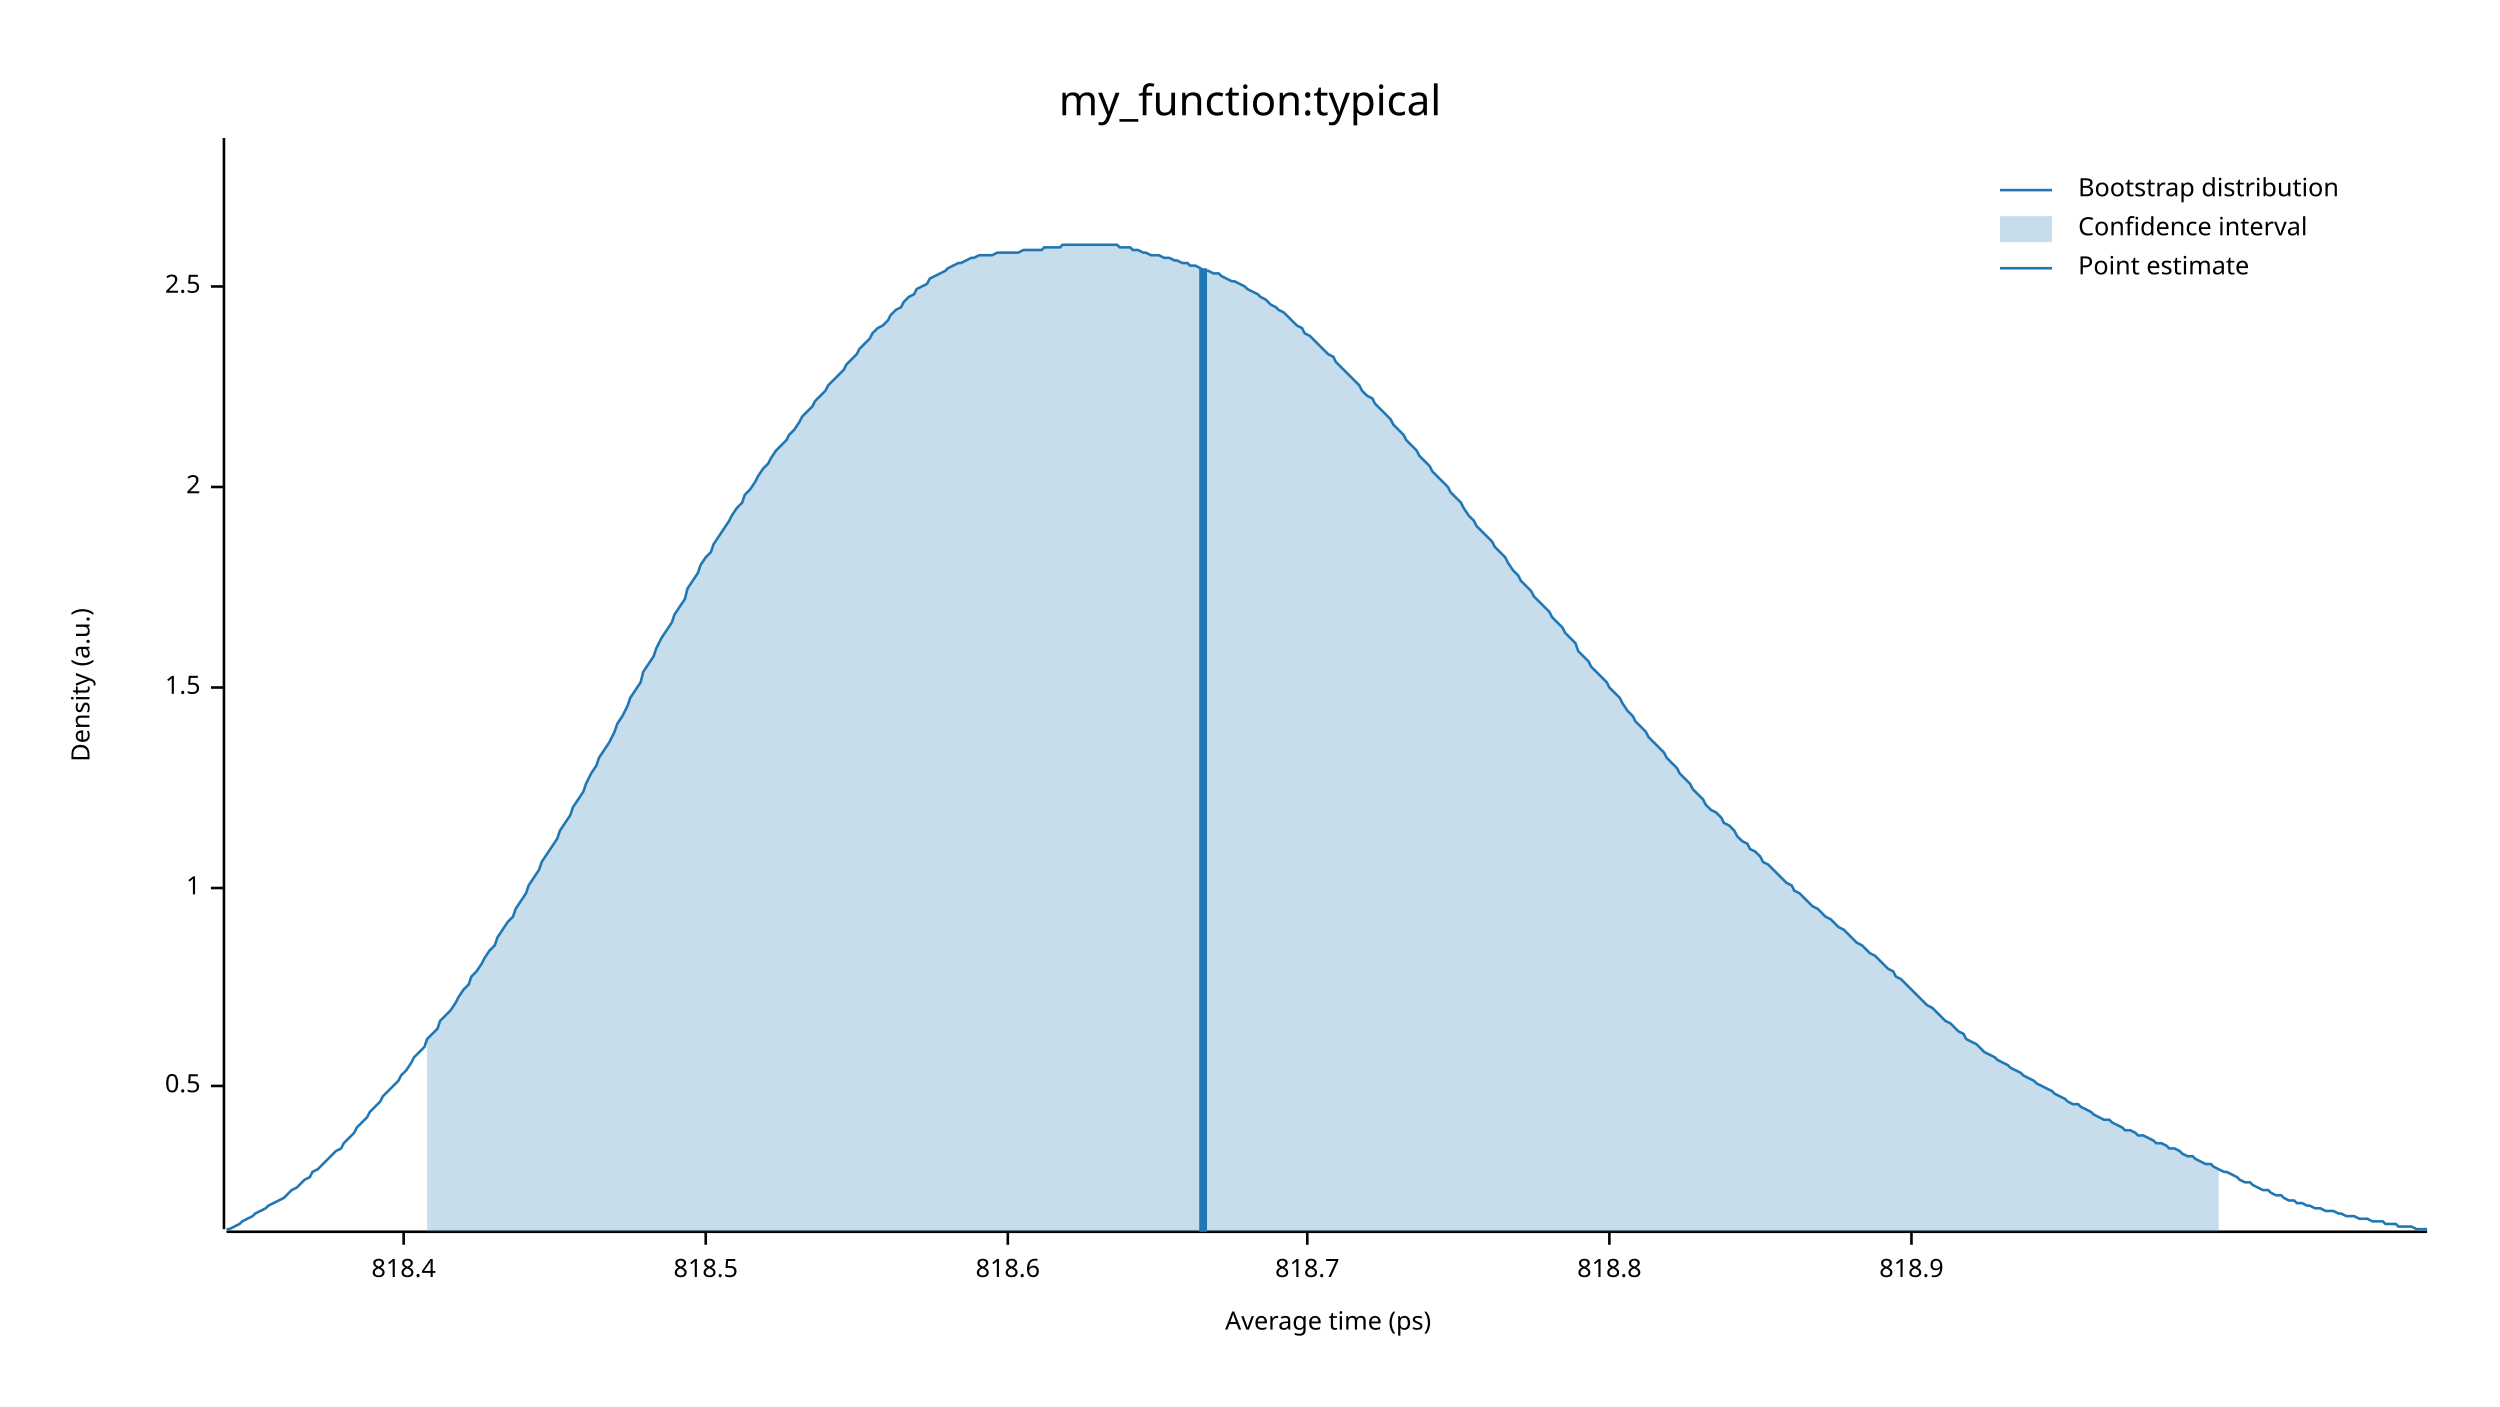
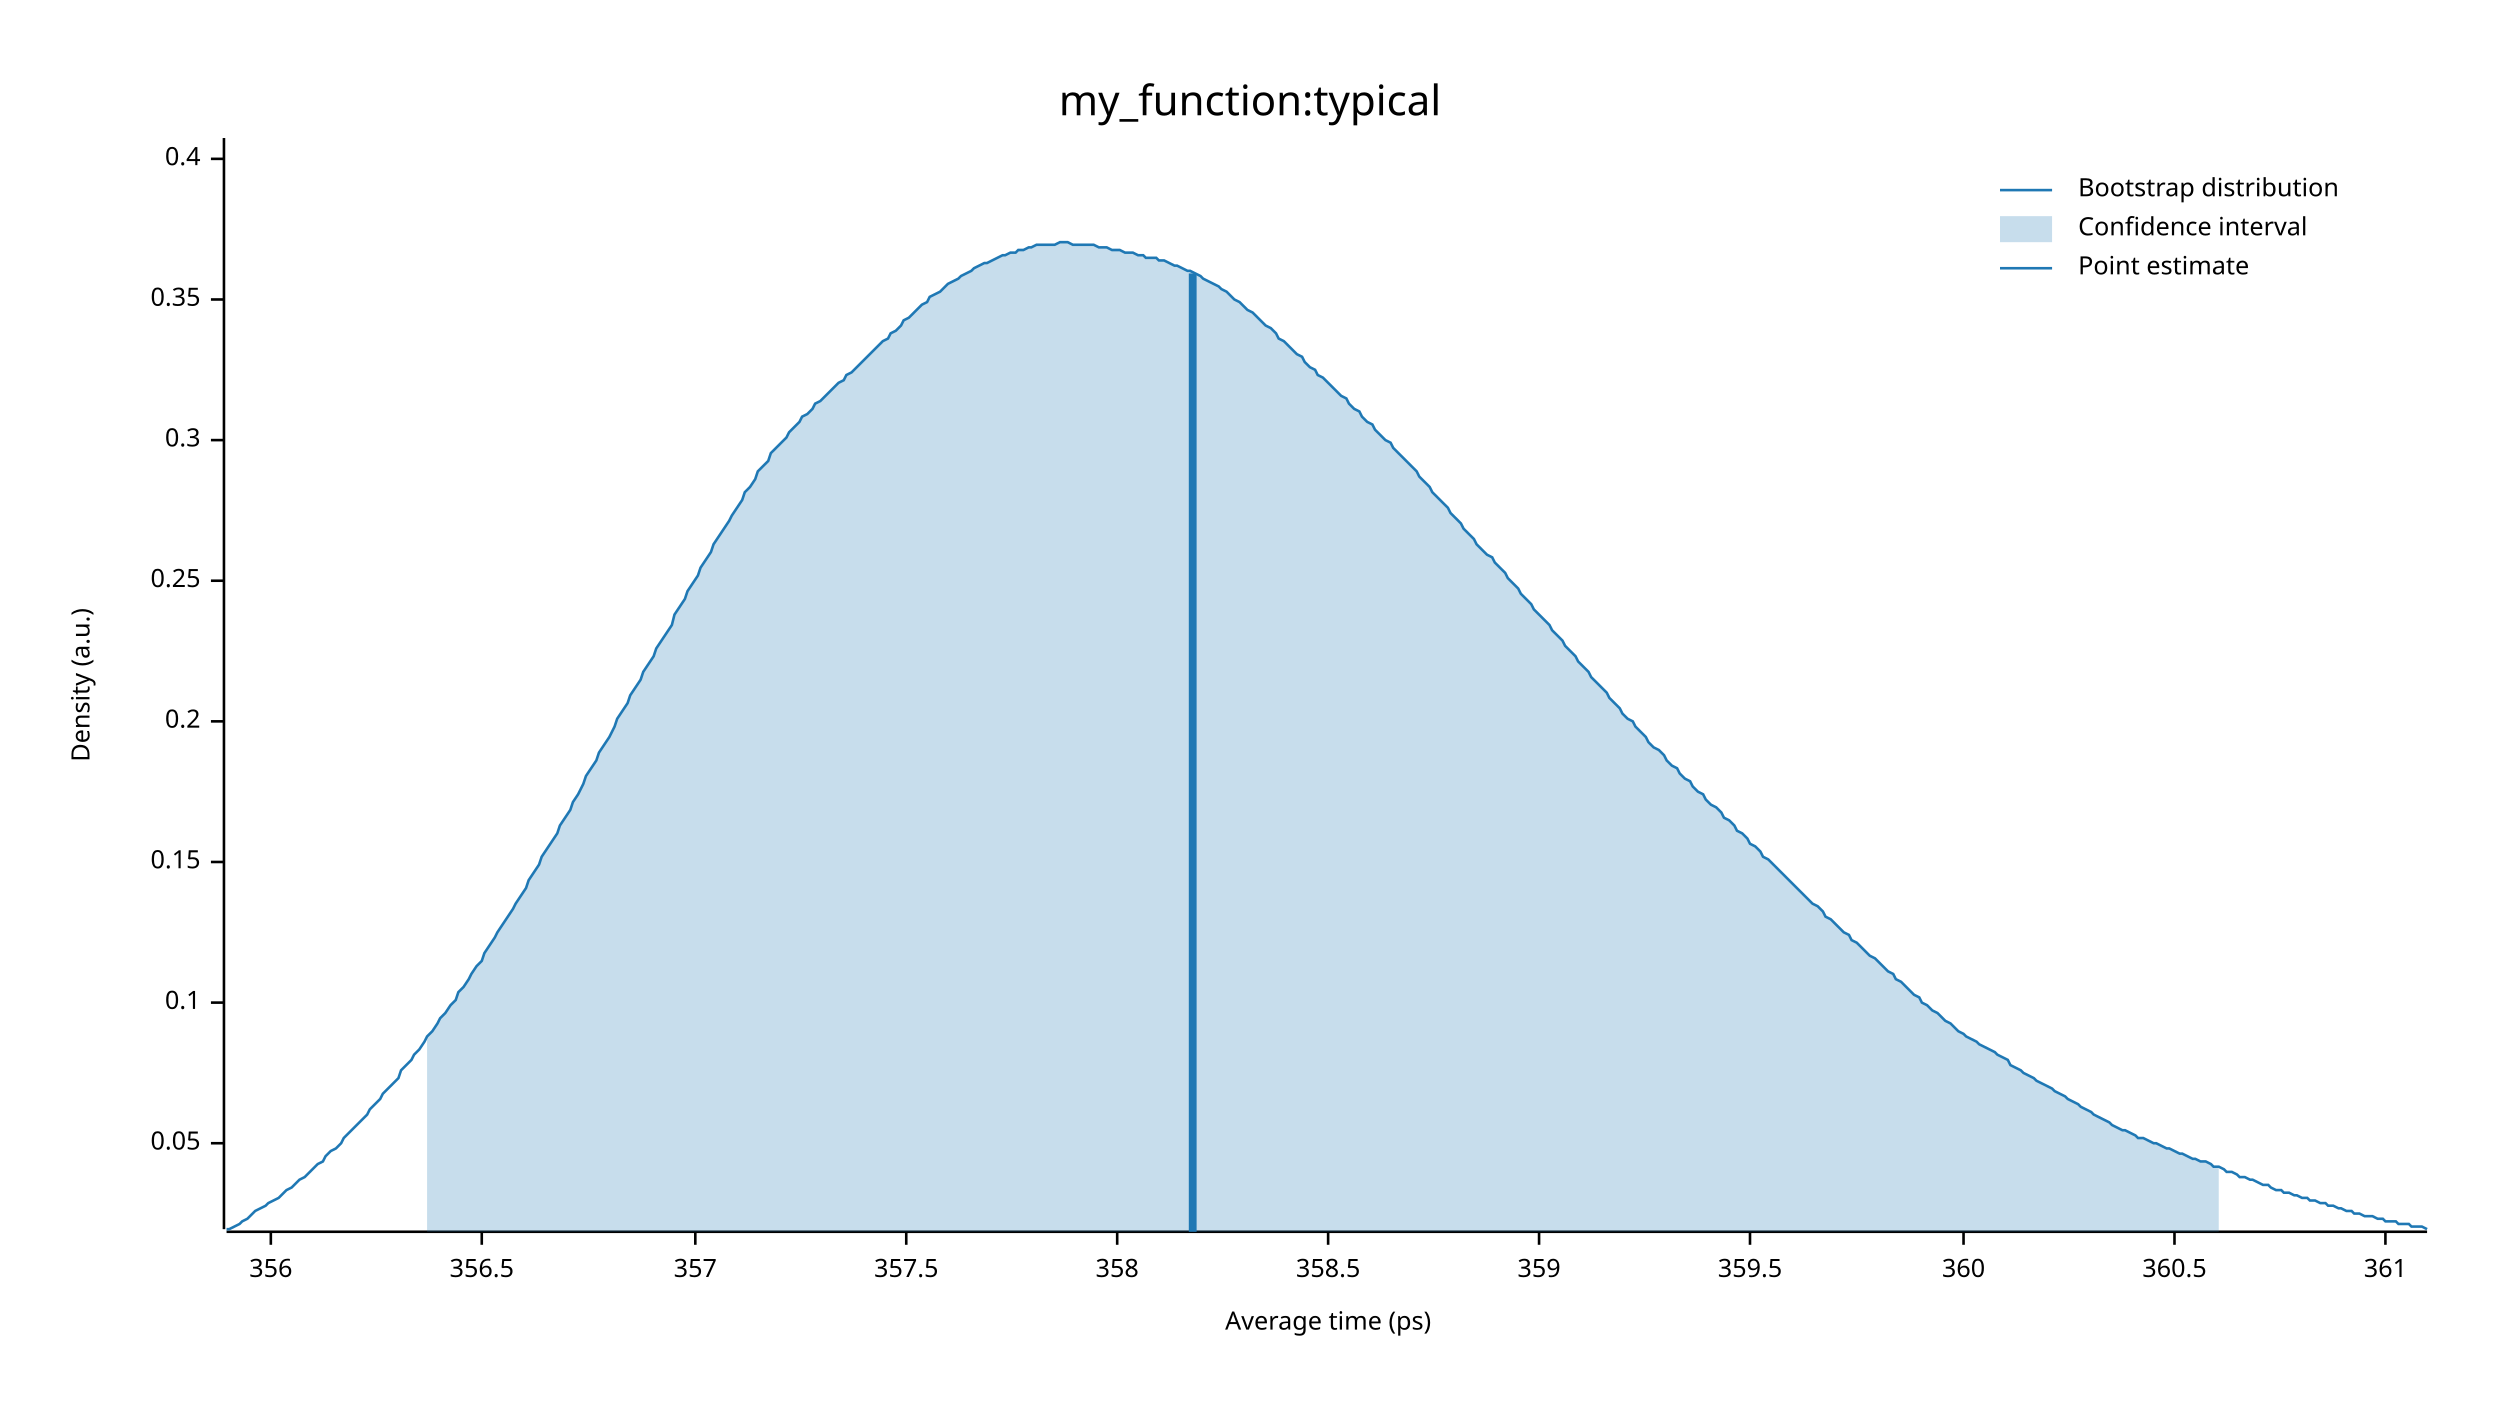
<svg xmlns="http://www.w3.org/2000/svg" width="960" height="540" viewBox="0 0 960 540">
  <text x="480" y="32" dy="0.76em" text-anchor="middle" font-family="sans-serif" font-size="16.129" opacity="1" fill="#000000">
my_function:typical
</text>
  <text x="27" y="263" dy="0.76em" text-anchor="middle" font-family="sans-serif" font-size="9.677" opacity="1" fill="#000000" transform="rotate(270, 27, 263)">
Density (a.u.)
</text>
  <text x="510" y="513" dy="-0.5ex" text-anchor="middle" font-family="sans-serif" font-size="9.677" opacity="1" fill="#000000">
Average time (ps)
</text>
  <polyline fill="none" opacity="1" stroke="#000000" stroke-width="1" points="86,53 86,472 " />
-   <text x="77" y="417" dy="0.5ex" text-anchor="end" font-family="sans-serif" font-size="9.677" opacity="1" fill="#000000">
- 0.5
+   <text x="77" y="439" dy="0.5ex" text-anchor="end" font-family="sans-serif" font-size="9.677" opacity="1" fill="#000000">
+ 0.05
</text>
-   <polyline fill="none" opacity="1" stroke="#000000" stroke-width="1" points="81,417 86,417 " />
-   <text x="77" y="341" dy="0.5ex" text-anchor="end" font-family="sans-serif" font-size="9.677" opacity="1" fill="#000000">
- 1
+   <polyline fill="none" opacity="1" stroke="#000000" stroke-width="1" points="81,439 86,439 " />
+   <text x="77" y="385" dy="0.5ex" text-anchor="end" font-family="sans-serif" font-size="9.677" opacity="1" fill="#000000">
+ 0.1
</text>
-   <polyline fill="none" opacity="1" stroke="#000000" stroke-width="1" points="81,341 86,341 " />
-   <text x="77" y="264" dy="0.5ex" text-anchor="end" font-family="sans-serif" font-size="9.677" opacity="1" fill="#000000">
- 1.5
+   <polyline fill="none" opacity="1" stroke="#000000" stroke-width="1" points="81,385 86,385 " />
+   <text x="77" y="331" dy="0.5ex" text-anchor="end" font-family="sans-serif" font-size="9.677" opacity="1" fill="#000000">
+ 0.15
</text>
-   <polyline fill="none" opacity="1" stroke="#000000" stroke-width="1" points="81,264 86,264 " />
-   <text x="77" y="187" dy="0.5ex" text-anchor="end" font-family="sans-serif" font-size="9.677" opacity="1" fill="#000000">
- 2
+   <polyline fill="none" opacity="1" stroke="#000000" stroke-width="1" points="81,331 86,331 " />
+   <text x="77" y="277" dy="0.5ex" text-anchor="end" font-family="sans-serif" font-size="9.677" opacity="1" fill="#000000">
+ 0.2
</text>
-   <polyline fill="none" opacity="1" stroke="#000000" stroke-width="1" points="81,187 86,187 " />
-   <text x="77" y="110" dy="0.5ex" text-anchor="end" font-family="sans-serif" font-size="9.677" opacity="1" fill="#000000">
- 2.5
+   <polyline fill="none" opacity="1" stroke="#000000" stroke-width="1" points="81,277 86,277 " />
+   <text x="77" y="223" dy="0.5ex" text-anchor="end" font-family="sans-serif" font-size="9.677" opacity="1" fill="#000000">
+ 0.25
</text>
-   <polyline fill="none" opacity="1" stroke="#000000" stroke-width="1" points="81,110 86,110 " />
+   <polyline fill="none" opacity="1" stroke="#000000" stroke-width="1" points="81,223 86,223 " />
+   <text x="77" y="169" dy="0.5ex" text-anchor="end" font-family="sans-serif" font-size="9.677" opacity="1" fill="#000000">
+ 0.3
+ </text>
+   <polyline fill="none" opacity="1" stroke="#000000" stroke-width="1" points="81,169 86,169 " />
+   <text x="77" y="115" dy="0.5ex" text-anchor="end" font-family="sans-serif" font-size="9.677" opacity="1" fill="#000000">
+ 0.35
+ </text>
+   <polyline fill="none" opacity="1" stroke="#000000" stroke-width="1" points="81,115 86,115 " />
+   <text x="77" y="61" dy="0.5ex" text-anchor="end" font-family="sans-serif" font-size="9.677" opacity="1" fill="#000000">
+ 0.4
+ </text>
+   <polyline fill="none" opacity="1" stroke="#000000" stroke-width="1" points="81,61 86,61 " />
  <polyline fill="none" opacity="1" stroke="#000000" stroke-width="1" points="87,473 932,473 " />
-   <text x="155" y="483" dy="0.76em" text-anchor="middle" font-family="sans-serif" font-size="9.677" opacity="1" fill="#000000">
- 818.4
+   <text x="104" y="483" dy="0.76em" text-anchor="middle" font-family="sans-serif" font-size="9.677" opacity="1" fill="#000000">
+ 356
</text>
-   <polyline fill="none" opacity="1" stroke="#000000" stroke-width="1" points="155,473 155,478 " />
-   <text x="271" y="483" dy="0.76em" text-anchor="middle" font-family="sans-serif" font-size="9.677" opacity="1" fill="#000000">
- 818.5
+   <polyline fill="none" opacity="1" stroke="#000000" stroke-width="1" points="104,473 104,478 " />
+   <text x="185" y="483" dy="0.76em" text-anchor="middle" font-family="sans-serif" font-size="9.677" opacity="1" fill="#000000">
+ 356.5
</text>
-   <polyline fill="none" opacity="1" stroke="#000000" stroke-width="1" points="271,473 271,478 " />
-   <text x="387" y="483" dy="0.76em" text-anchor="middle" font-family="sans-serif" font-size="9.677" opacity="1" fill="#000000">
- 818.6
+   <polyline fill="none" opacity="1" stroke="#000000" stroke-width="1" points="185,473 185,478 " />
+   <text x="267" y="483" dy="0.76em" text-anchor="middle" font-family="sans-serif" font-size="9.677" opacity="1" fill="#000000">
+ 357
</text>
-   <polyline fill="none" opacity="1" stroke="#000000" stroke-width="1" points="387,473 387,478 " />
-   <text x="502" y="483" dy="0.76em" text-anchor="middle" font-family="sans-serif" font-size="9.677" opacity="1" fill="#000000">
- 818.7
+   <polyline fill="none" opacity="1" stroke="#000000" stroke-width="1" points="267,473 267,478 " />
+   <text x="348" y="483" dy="0.76em" text-anchor="middle" font-family="sans-serif" font-size="9.677" opacity="1" fill="#000000">
+ 357.5
</text>
-   <polyline fill="none" opacity="1" stroke="#000000" stroke-width="1" points="502,473 502,478 " />
-   <text x="618" y="483" dy="0.76em" text-anchor="middle" font-family="sans-serif" font-size="9.677" opacity="1" fill="#000000">
- 818.8
+   <polyline fill="none" opacity="1" stroke="#000000" stroke-width="1" points="348,473 348,478 " />
+   <text x="429" y="483" dy="0.76em" text-anchor="middle" font-family="sans-serif" font-size="9.677" opacity="1" fill="#000000">
+ 358
</text>
-   <polyline fill="none" opacity="1" stroke="#000000" stroke-width="1" points="618,473 618,478 " />
-   <text x="734" y="483" dy="0.76em" text-anchor="middle" font-family="sans-serif" font-size="9.677" opacity="1" fill="#000000">
- 818.9
+   <polyline fill="none" opacity="1" stroke="#000000" stroke-width="1" points="429,473 429,478 " />
+   <text x="510" y="483" dy="0.76em" text-anchor="middle" font-family="sans-serif" font-size="9.677" opacity="1" fill="#000000">
+ 358.5
</text>
-   <polyline fill="none" opacity="1" stroke="#000000" stroke-width="1" points="734,473 734,478 " />
-   <polyline fill="none" opacity="1" stroke="#1F78B4" stroke-width="1" points="87,472 88,472 90,471 92,470 93,469 95,468 97,467 98,466 100,465 102,464 103,463 105,462 107,461 109,460 110,459 112,457 114,456 115,455 117,453 119,452 120,450 122,449 124,447 125,446 127,444 129,442 131,441 132,439 134,437 136,435 137,433 139,431 141,429 142,427 144,425 146,423 147,421 149,419 151,417 153,415 154,413 156,411 158,408 159,406 161,404 163,402 164,399 166,397 168,395 169,392 171,390 173,388 175,385 176,383 178,380 180,378 181,375 183,373 185,370 186,368 188,365 190,363 191,360 193,357 195,354 197,352 198,349 200,346 202,343 203,340 205,337 207,334 208,331 210,328 212,325 214,322 215,319 217,316 219,313 220,310 222,307 224,304 225,301 227,297 229,294 230,291 232,288 234,285 236,281 237,278 239,275 241,271 242,268 244,265 246,262 247,258 249,255 251,252 252,249 254,245 256,242 258,239 259,236 261,233 263,230 264,226 266,223 268,220 269,217 271,214 273,212 274,209 276,206 278,203 280,200 281,198 283,195 285,193 286,190 288,188 290,185 291,183 293,180 295,178 296,176 298,173 300,171 302,169 303,167 305,165 307,162 308,160 310,158 312,156 313,154 315,152 317,150 318,148 320,146 322,144 324,142 325,140 327,138 329,136 330,134 332,132 334,130 335,128 337,126 339,125 341,123 342,121 344,119 346,118 347,116 349,114 351,113 352,111 354,110 356,109 357,107 359,106 361,105 363,104 364,103 366,102 368,101 369,101 371,100 373,99 374,99 376,98 378,98 379,98 381,98 383,97 385,97 386,97 388,97 390,97 391,97 393,96 395,96 396,96 398,96 400,96 401,95 403,95 405,95 407,95 408,94 410,94 412,94 413,94 415,94 417,94 418,94 420,94 422,94 423,94 425,94 427,94 429,94 430,95 432,95 434,95 435,96 437,96 439,97 440,97 442,98 444,98 445,98 447,99 449,99 451,100 452,100 454,101 456,101 457,102 459,102 461,103 462,104 464,104 466,105 468,105 469,106 471,107 473,108 474,108 476,109 478,110 479,111 481,112 483,113 484,114 486,115 488,117 490,118 491,119 493,120 495,122 496,123 498,125 500,126 501,128 503,129 505,131 506,132 508,134 510,136 512,137 513,139 515,141 517,143 518,144 520,146 522,148 523,150 525,152 527,153 528,155 530,157 532,159 534,161 535,163 537,165 539,167 540,169 542,171 544,173 545,175 547,177 549,179 550,181 552,183 554,185 556,187 557,189 559,191 561,193 562,195 564,198 566,200 567,202 569,204 571,206 573,208 574,210 576,212 578,214 579,216 581,219 583,221 584,223 586,225 588,227 589,229 591,231 593,233 595,235 596,237 598,239 600,241 601,243 603,245 605,247 606,250 608,252 610,254 611,256 613,258 615,260 617,262 618,264 620,266 622,268 623,270 625,273 627,275 628,277 630,279 632,281 633,283 635,285 637,287 639,289 640,291 642,293 644,295 645,297 647,299 649,301 650,303 652,305 654,307 655,309 657,311 659,312 661,314 662,316 664,317 666,319 667,321 669,323 671,324 672,326 674,327 676,329 677,331 679,332 681,334 683,336 684,337 686,339 688,340 689,342 691,343 693,345 694,346 696,348 698,349 700,351 701,352 703,353 705,355 706,356 708,357 710,359 711,360 713,362 715,363 716,364 718,366 720,367 722,369 723,370 725,372 727,373 728,375 730,376 732,378 733,379 735,381 737,383 738,384 740,386 742,387 744,389 745,390 747,392 749,393 750,394 752,396 754,397 755,399 757,400 759,401 760,402 762,404 764,405 766,406 767,407 769,408 771,409 772,410 774,411 776,412 777,413 779,414 781,415 782,416 784,417 786,418 788,419 789,420 791,421 793,422 794,423 796,424 798,424 799,425 801,426 803,427 804,428 806,429 808,430 810,430 811,431 813,432 815,433 816,434 818,434 820,435 821,436 823,436 825,437 827,438 828,439 830,439 832,440 833,441 835,441 837,442 838,443 840,444 842,444 843,445 845,446 847,447 849,447 850,448 852,449 854,450 855,450 857,451 859,452 860,453 862,454 864,454 865,455 867,456 869,457 871,457 872,458 874,459 876,459 877,460 879,461 881,461 882,462 884,462 886,463 887,463 889,464 891,464 893,465 894,465 896,465 898,466 899,466 901,467 903,467 904,467 906,468 908,468 909,468 911,469 913,469 915,469 916,470 918,470 920,470 921,471 923,471 925,471 926,471 928,472 930,472 932,472 " />
-   <polygon opacity="0.25" fill="#1F78B4" points="164,399 166,397 168,395 169,392 171,390 173,388 175,385 176,383 178,380 180,378 181,375 183,373 185,370 186,368 188,365 190,363 191,360 193,357 195,354 197,352 198,349 200,346 202,343 203,340 205,337 207,334 208,331 210,328 212,325 214,322 215,319 217,316 219,313 220,310 222,307 224,304 225,301 227,297 229,294 230,291 232,288 234,285 236,281 237,278 239,275 241,271 242,268 244,265 246,262 247,258 249,255 251,252 252,249 254,245 256,242 258,239 259,236 261,233 263,230 264,226 266,223 268,220 269,217 271,214 273,212 274,209 276,206 278,203 280,200 281,198 283,195 285,193 286,190 288,188 290,185 291,183 293,180 295,178 296,176 298,173 300,171 302,169 303,167 305,165 307,162 308,160 310,158 312,156 313,154 315,152 317,150 318,148 320,146 322,144 324,142 325,140 327,138 329,136 330,134 332,132 334,130 335,128 337,126 339,125 341,123 342,121 344,119 346,118 347,116 349,114 351,113 352,111 354,110 356,109 357,107 359,106 361,105 363,104 364,103 366,102 368,101 369,101 371,100 373,99 374,99 376,98 378,98 379,98 381,98 383,97 385,97 386,97 388,97 390,97 391,97 393,96 395,96 396,96 398,96 400,96 401,95 403,95 405,95 407,95 408,94 410,94 412,94 413,94 415,94 417,94 418,94 420,94 422,94 423,94 425,94 427,94 429,94 430,95 432,95 434,95 435,96 437,96 439,97 440,97 442,98 444,98 445,98 447,99 449,99 451,100 452,100 454,101 456,101 457,102 459,102 461,103 462,104 464,104 466,105 468,105 469,106 471,107 473,108 474,108 476,109 478,110 479,111 481,112 483,113 484,114 486,115 488,117 490,118 491,119 493,120 495,122 496,123 498,125 500,126 501,128 503,129 505,131 506,132 508,134 510,136 512,137 513,139 515,141 517,143 518,144 520,146 522,148 523,150 525,152 527,153 528,155 530,157 532,159 534,161 535,163 537,165 539,167 540,169 542,171 544,173 545,175 547,177 549,179 550,181 552,183 554,185 556,187 557,189 559,191 561,193 562,195 564,198 566,200 567,202 569,204 571,206 573,208 574,210 576,212 578,214 579,216 581,219 583,221 584,223 586,225 588,227 589,229 591,231 593,233 595,235 596,237 598,239 600,241 601,243 603,245 605,247 606,250 608,252 610,254 611,256 613,258 615,260 617,262 618,264 620,266 622,268 623,270 625,273 627,275 628,277 630,279 632,281 633,283 635,285 637,287 639,289 640,291 642,293 644,295 645,297 647,299 649,301 650,303 652,305 654,307 655,309 657,311 659,312 661,314 662,316 664,317 666,319 667,321 669,323 671,324 672,326 674,327 676,329 677,331 679,332 681,334 683,336 684,337 686,339 688,340 689,342 691,343 693,345 694,346 696,348 698,349 700,351 701,352 703,353 705,355 706,356 708,357 710,359 711,360 713,362 715,363 716,364 718,366 720,367 722,369 723,370 725,372 727,373 728,375 730,376 732,378 733,379 735,381 737,383 738,384 740,386 742,387 744,389 745,390 747,392 749,393 750,394 752,396 754,397 755,399 757,400 759,401 760,402 762,404 764,405 766,406 767,407 769,408 771,409 772,410 774,411 776,412 777,413 779,414 781,415 782,416 784,417 786,418 788,419 789,420 791,421 793,422 794,423 796,424 798,424 799,425 801,426 803,427 804,428 806,429 808,430 810,430 811,431 813,432 815,433 816,434 818,434 820,435 821,436 823,436 825,437 827,438 828,439 830,439 832,440 833,441 835,441 837,442 838,443 840,444 842,444 843,445 845,446 847,447 849,447 850,448 852,449 852,473 164,473 " />
-   <polyline fill="none" opacity="1" stroke="#1F78B4" stroke-width="3" points="462,473 462,103 " />
+   <polyline fill="none" opacity="1" stroke="#000000" stroke-width="1" points="510,473 510,478 " />
+   <text x="591" y="483" dy="0.76em" text-anchor="middle" font-family="sans-serif" font-size="9.677" opacity="1" fill="#000000">
+ 359
+ </text>
+   <polyline fill="none" opacity="1" stroke="#000000" stroke-width="1" points="591,473 591,478 " />
+   <text x="672" y="483" dy="0.76em" text-anchor="middle" font-family="sans-serif" font-size="9.677" opacity="1" fill="#000000">
+ 359.5
+ </text>
+   <polyline fill="none" opacity="1" stroke="#000000" stroke-width="1" points="672,473 672,478 " />
+   <text x="754" y="483" dy="0.76em" text-anchor="middle" font-family="sans-serif" font-size="9.677" opacity="1" fill="#000000">
+ 360
+ </text>
+   <polyline fill="none" opacity="1" stroke="#000000" stroke-width="1" points="754,473 754,478 " />
+   <text x="835" y="483" dy="0.76em" text-anchor="middle" font-family="sans-serif" font-size="9.677" opacity="1" fill="#000000">
+ 360.5
+ </text>
+   <polyline fill="none" opacity="1" stroke="#000000" stroke-width="1" points="835,473 835,478 " />
+   <text x="916" y="483" dy="0.76em" text-anchor="middle" font-family="sans-serif" font-size="9.677" opacity="1" fill="#000000">
+ 361
+ </text>
+   <polyline fill="none" opacity="1" stroke="#000000" stroke-width="1" points="916,473 916,478 " />
+   <polyline fill="none" opacity="1" stroke="#1F78B4" stroke-width="1" points="87,472 88,472 90,471 92,470 93,469 95,468 97,466 98,465 100,464 102,463 103,462 105,461 107,460 109,458 110,457 112,456 114,454 115,453 117,452 119,450 120,449 122,447 124,446 125,444 127,442 129,441 131,439 132,437 134,435 136,433 137,432 139,430 141,428 142,426 144,424 146,422 147,420 149,418 151,416 153,414 154,411 156,409 158,407 159,405 161,403 163,400 164,398 166,396 168,393 169,391 171,389 173,386 175,384 176,381 178,379 180,376 181,374 183,371 185,369 186,366 188,363 190,360 191,358 193,355 195,352 197,349 198,347 200,344 202,341 203,338 205,335 207,332 208,329 210,326 212,323 214,320 215,317 217,314 219,311 220,308 222,305 224,301 225,298 227,295 229,292 230,289 232,286 234,283 236,279 237,276 239,273 241,270 242,267 244,264 246,261 247,258 249,255 251,252 252,249 254,246 256,243 258,240 259,236 261,233 263,230 264,227 266,224 268,221 269,218 271,215 273,212 274,209 276,206 278,203 280,200 281,198 283,195 285,192 286,189 288,187 290,184 291,181 293,179 295,177 296,174 298,172 300,170 302,168 303,166 305,164 307,162 308,160 310,159 312,157 313,155 315,154 317,152 318,151 320,149 322,147 324,146 325,144 327,143 329,141 330,140 332,138 334,136 335,135 337,133 339,131 341,130 342,128 344,127 346,125 347,123 349,122 351,120 352,119 354,117 356,116 357,114 359,113 361,112 363,110 364,109 366,108 368,107 369,106 371,105 373,104 374,103 376,102 378,101 379,101 381,100 383,99 385,98 386,98 388,97 390,97 391,96 393,96 395,95 396,95 398,94 400,94 401,94 403,94 405,94 407,93 408,93 410,93 412,94 413,94 415,94 417,94 418,94 420,94 422,95 423,95 425,95 427,96 429,96 430,96 432,97 434,97 435,97 437,98 439,98 440,99 442,99 444,99 445,100 447,100 449,101 451,102 452,102 454,103 456,104 457,104 459,105 461,106 462,107 464,108 466,109 468,110 469,111 471,112 473,114 474,115 476,116 478,118 479,119 481,120 483,122 484,123 486,125 488,126 490,128 491,130 493,131 495,133 496,134 498,136 500,137 501,139 503,141 505,142 506,144 508,145 510,147 512,149 513,150 515,152 517,153 518,155 520,157 522,158 523,160 525,162 527,163 528,165 530,167 532,169 534,170 535,172 537,174 539,176 540,177 542,179 544,181 545,183 547,185 549,187 550,189 552,191 554,193 556,195 557,197 559,199 561,201 562,203 564,205 566,207 567,209 569,211 571,213 573,214 574,216 576,218 578,220 579,222 581,224 583,226 584,228 586,230 588,232 589,234 591,236 593,238 595,240 596,242 598,244 600,246 601,248 603,250 605,252 606,254 608,256 610,258 611,260 613,262 615,264 617,266 618,268 620,270 622,272 623,274 625,276 627,277 628,279 630,281 632,283 633,285 635,287 637,288 639,290 640,292 642,294 644,295 645,297 647,299 649,300 650,302 652,304 654,305 655,307 657,309 659,310 661,312 662,314 664,315 666,317 667,319 669,320 671,322 672,324 674,325 676,327 677,329 679,330 681,332 683,334 684,335 686,337 688,339 689,340 691,342 693,344 694,345 696,347 698,348 700,350 701,352 703,353 705,355 706,356 708,358 710,359 711,361 713,362 715,364 716,365 718,367 720,368 722,370 723,371 725,373 727,374 728,376 730,377 732,379 733,380 735,382 737,383 738,385 740,386 742,388 744,389 745,390 747,392 749,393 750,394 752,396 754,397 755,398 757,399 759,400 760,401 762,402 764,403 766,404 767,405 769,406 771,407 772,409 774,410 776,411 777,412 779,413 781,414 782,415 784,416 786,417 788,418 789,419 791,420 793,421 794,422 796,423 798,424 799,425 801,426 803,427 804,428 806,429 808,430 810,431 811,432 813,433 815,434 816,434 818,435 820,436 821,437 823,437 825,438 827,439 828,439 830,440 832,441 833,441 835,442 837,443 838,443 840,444 842,445 843,445 845,446 847,446 849,447 850,448 852,448 854,449 855,450 857,450 859,451 860,452 862,452 864,453 865,453 867,454 869,455 871,455 872,456 874,457 876,457 877,458 879,458 881,459 882,459 884,460 886,460 887,461 889,461 891,462 893,462 894,463 896,463 898,464 899,464 901,465 903,465 904,466 906,466 908,467 909,467 911,467 913,468 915,468 916,469 918,469 920,469 921,470 923,470 925,470 926,471 928,471 930,471 932,472 " />
+   <polygon opacity="0.25" fill="#1F78B4" points="164,398 166,396 168,393 169,391 171,389 173,386 175,384 176,381 178,379 180,376 181,374 183,371 185,369 186,366 188,363 190,360 191,358 193,355 195,352 197,349 198,347 200,344 202,341 203,338 205,335 207,332 208,329 210,326 212,323 214,320 215,317 217,314 219,311 220,308 222,305 224,301 225,298 227,295 229,292 230,289 232,286 234,283 236,279 237,276 239,273 241,270 242,267 244,264 246,261 247,258 249,255 251,252 252,249 254,246 256,243 258,240 259,236 261,233 263,230 264,227 266,224 268,221 269,218 271,215 273,212 274,209 276,206 278,203 280,200 281,198 283,195 285,192 286,189 288,187 290,184 291,181 293,179 295,177 296,174 298,172 300,170 302,168 303,166 305,164 307,162 308,160 310,159 312,157 313,155 315,154 317,152 318,151 320,149 322,147 324,146 325,144 327,143 329,141 330,140 332,138 334,136 335,135 337,133 339,131 341,130 342,128 344,127 346,125 347,123 349,122 351,120 352,119 354,117 356,116 357,114 359,113 361,112 363,110 364,109 366,108 368,107 369,106 371,105 373,104 374,103 376,102 378,101 379,101 381,100 383,99 385,98 386,98 388,97 390,97 391,96 393,96 395,95 396,95 398,94 400,94 401,94 403,94 405,94 407,93 408,93 410,93 412,94 413,94 415,94 417,94 418,94 420,94 422,95 423,95 425,95 427,96 429,96 430,96 432,97 434,97 435,97 437,98 439,98 440,99 442,99 444,99 445,100 447,100 449,101 451,102 452,102 454,103 456,104 457,104 459,105 461,106 462,107 464,108 466,109 468,110 469,111 471,112 473,114 474,115 476,116 478,118 479,119 481,120 483,122 484,123 486,125 488,126 490,128 491,130 493,131 495,133 496,134 498,136 500,137 501,139 503,141 505,142 506,144 508,145 510,147 512,149 513,150 515,152 517,153 518,155 520,157 522,158 523,160 525,162 527,163 528,165 530,167 532,169 534,170 535,172 537,174 539,176 540,177 542,179 544,181 545,183 547,185 549,187 550,189 552,191 554,193 556,195 557,197 559,199 561,201 562,203 564,205 566,207 567,209 569,211 571,213 573,214 574,216 576,218 578,220 579,222 581,224 583,226 584,228 586,230 588,232 589,234 591,236 593,238 595,240 596,242 598,244 600,246 601,248 603,250 605,252 606,254 608,256 610,258 611,260 613,262 615,264 617,266 618,268 620,270 622,272 623,274 625,276 627,277 628,279 630,281 632,283 633,285 635,287 637,288 639,290 640,292 642,294 644,295 645,297 647,299 649,300 650,302 652,304 654,305 655,307 657,309 659,310 661,312 662,314 664,315 666,317 667,319 669,320 671,322 672,324 674,325 676,327 677,329 679,330 681,332 683,334 684,335 686,337 688,339 689,340 691,342 693,344 694,345 696,347 698,348 700,350 701,352 703,353 705,355 706,356 708,358 710,359 711,361 713,362 715,364 716,365 718,367 720,368 722,370 723,371 725,373 727,374 728,376 730,377 732,379 733,380 735,382 737,383 738,385 740,386 742,388 744,389 745,390 747,392 749,393 750,394 752,396 754,397 755,398 757,399 759,400 760,401 762,402 764,403 766,404 767,405 769,406 771,407 772,409 774,410 776,411 777,412 779,413 781,414 782,415 784,416 786,417 788,418 789,419 791,420 793,421 794,422 796,423 798,424 799,425 801,426 803,427 804,428 806,429 808,430 810,431 811,432 813,433 815,434 816,434 818,435 820,436 821,437 823,437 825,438 827,439 828,439 830,440 832,441 833,441 835,442 837,443 838,443 840,444 842,445 843,445 845,446 847,446 849,447 850,448 852,448 852,473 164,473 " />
+   <polyline fill="none" opacity="1" stroke="#1F78B4" stroke-width="3" points="458,473 458,105 " />
  <text x="798" y="68" dy="0.76em" text-anchor="start" font-family="sans-serif" font-size="9.677" opacity="1" fill="#000000">
Bootstrap distribution
</text>
  <text x="798" y="83" dy="0.76em" text-anchor="start" font-family="sans-serif" font-size="9.677" opacity="1" fill="#000000">
Confidence interval
</text>
  <text x="798" y="98" dy="0.76em" text-anchor="start" font-family="sans-serif" font-size="9.677" opacity="1" fill="#000000">
Point estimate
</text>
  <polyline fill="none" opacity="1" stroke="#1F78B4" stroke-width="1" points="768,73 788,73 " />
  <rect x="768" y="83" width="20" height="10" opacity="0.25" fill="#1F78B4" stroke="none" />
  <polyline fill="none" opacity="1" stroke="#1F78B4" stroke-width="1" points="768,103 788,103 " />
</svg>
